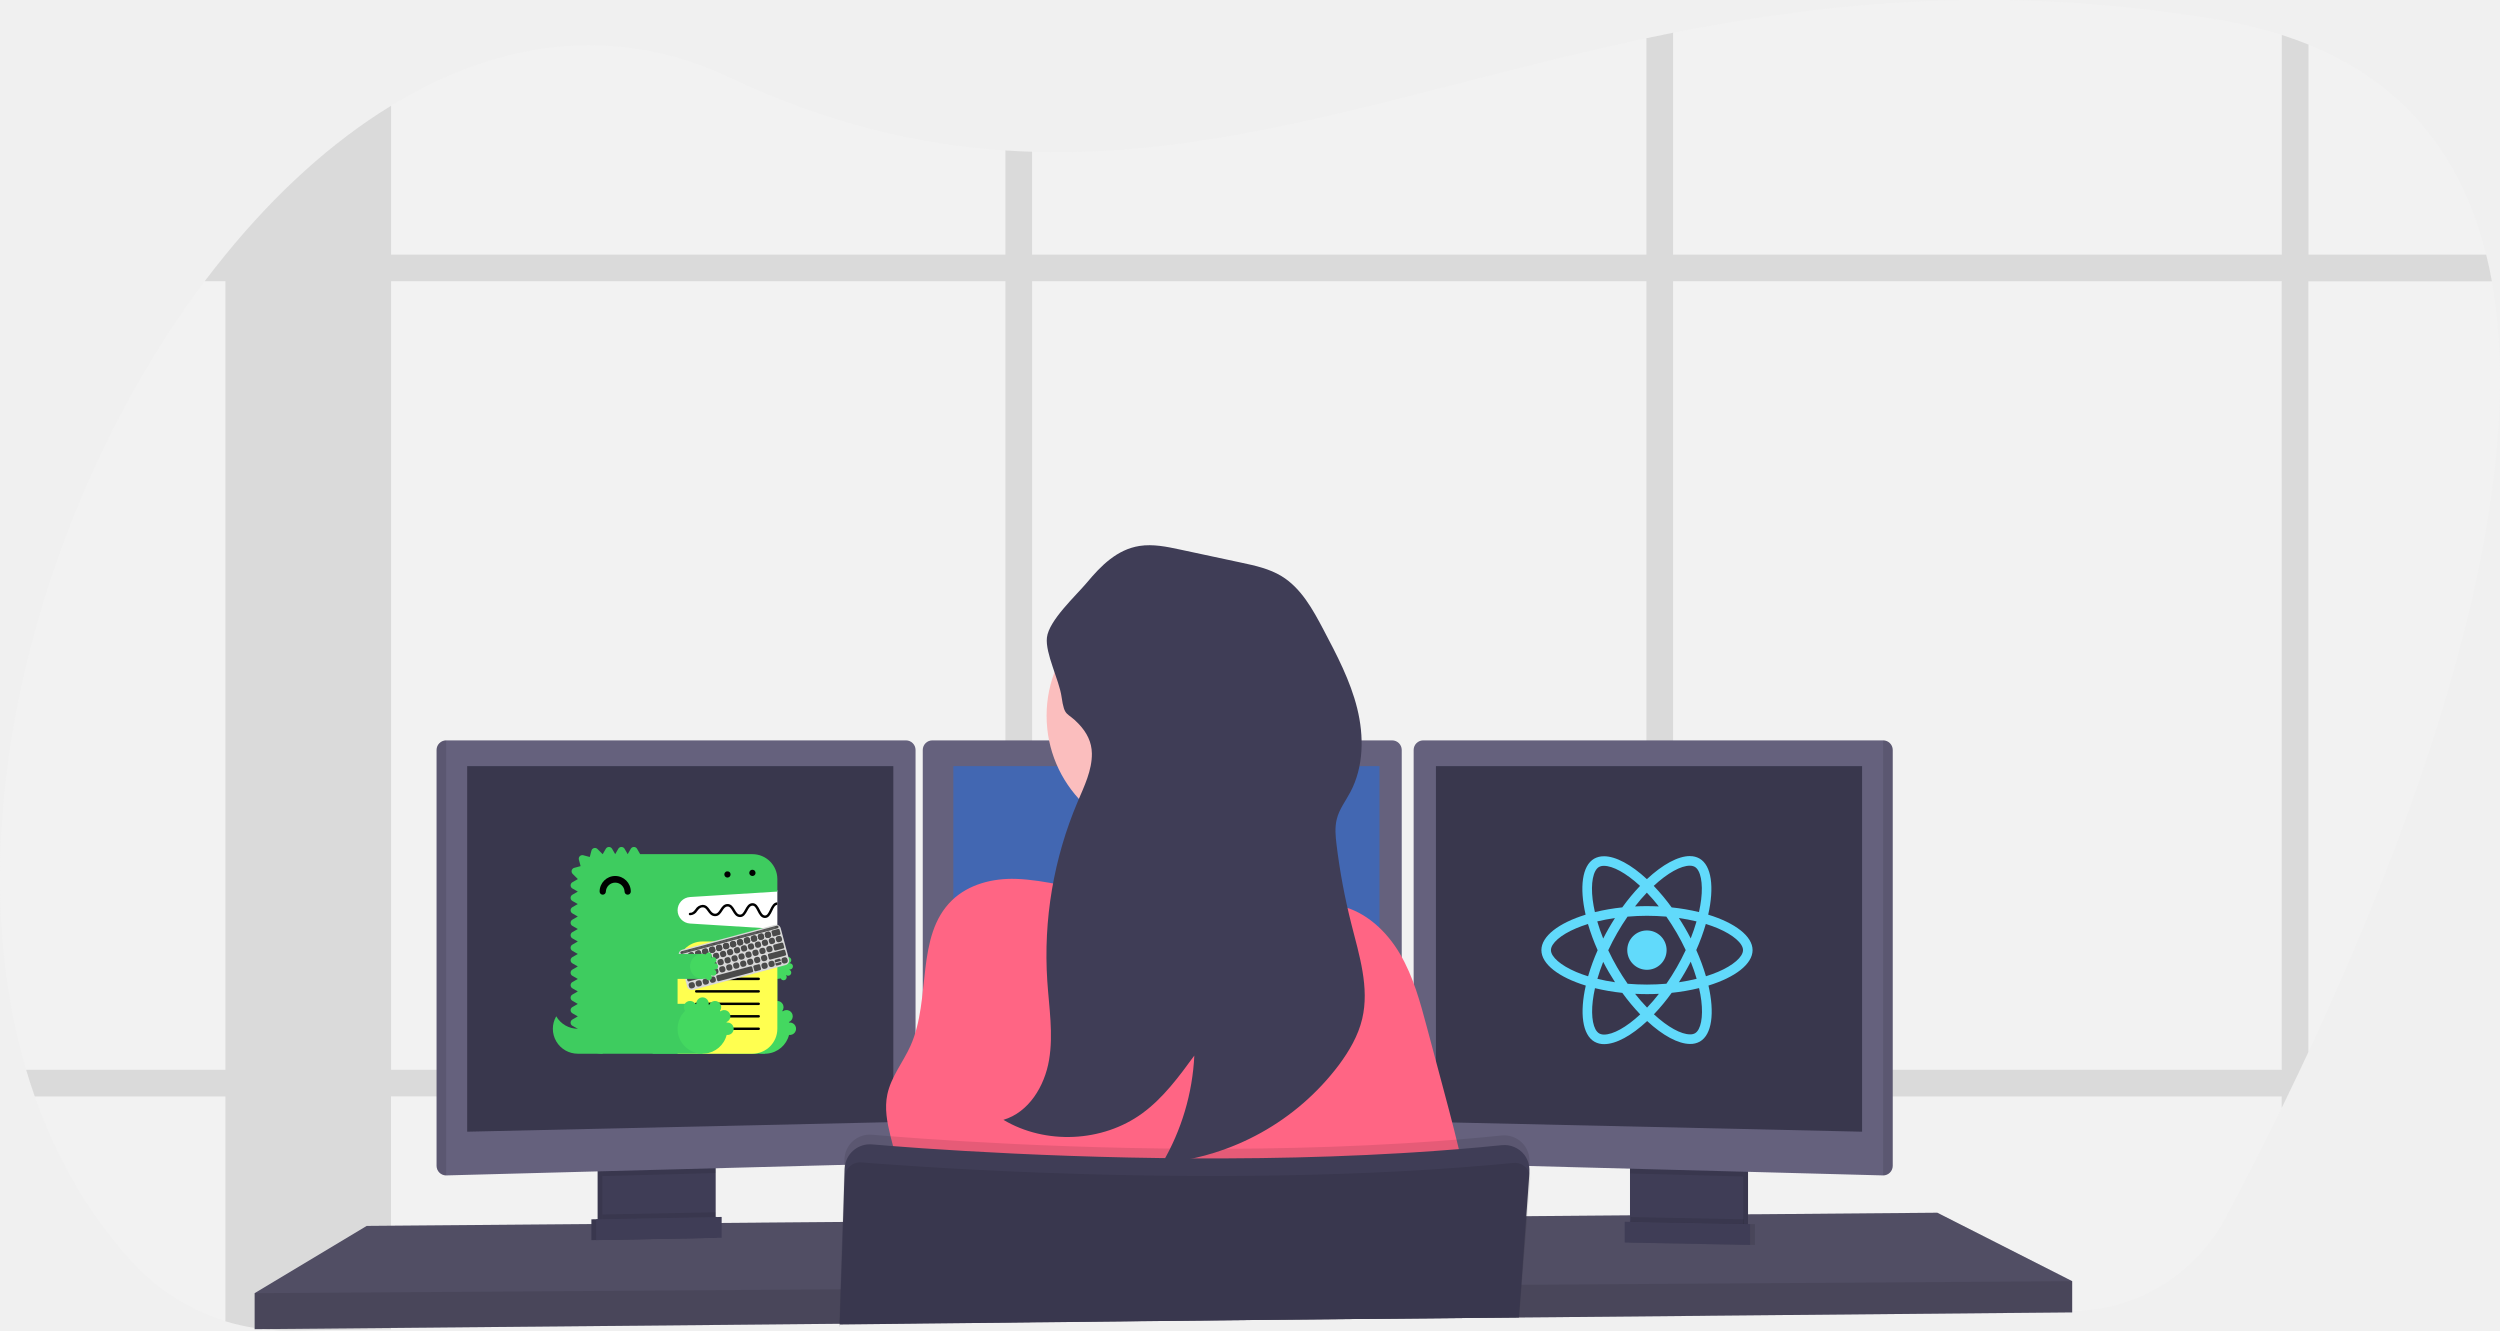
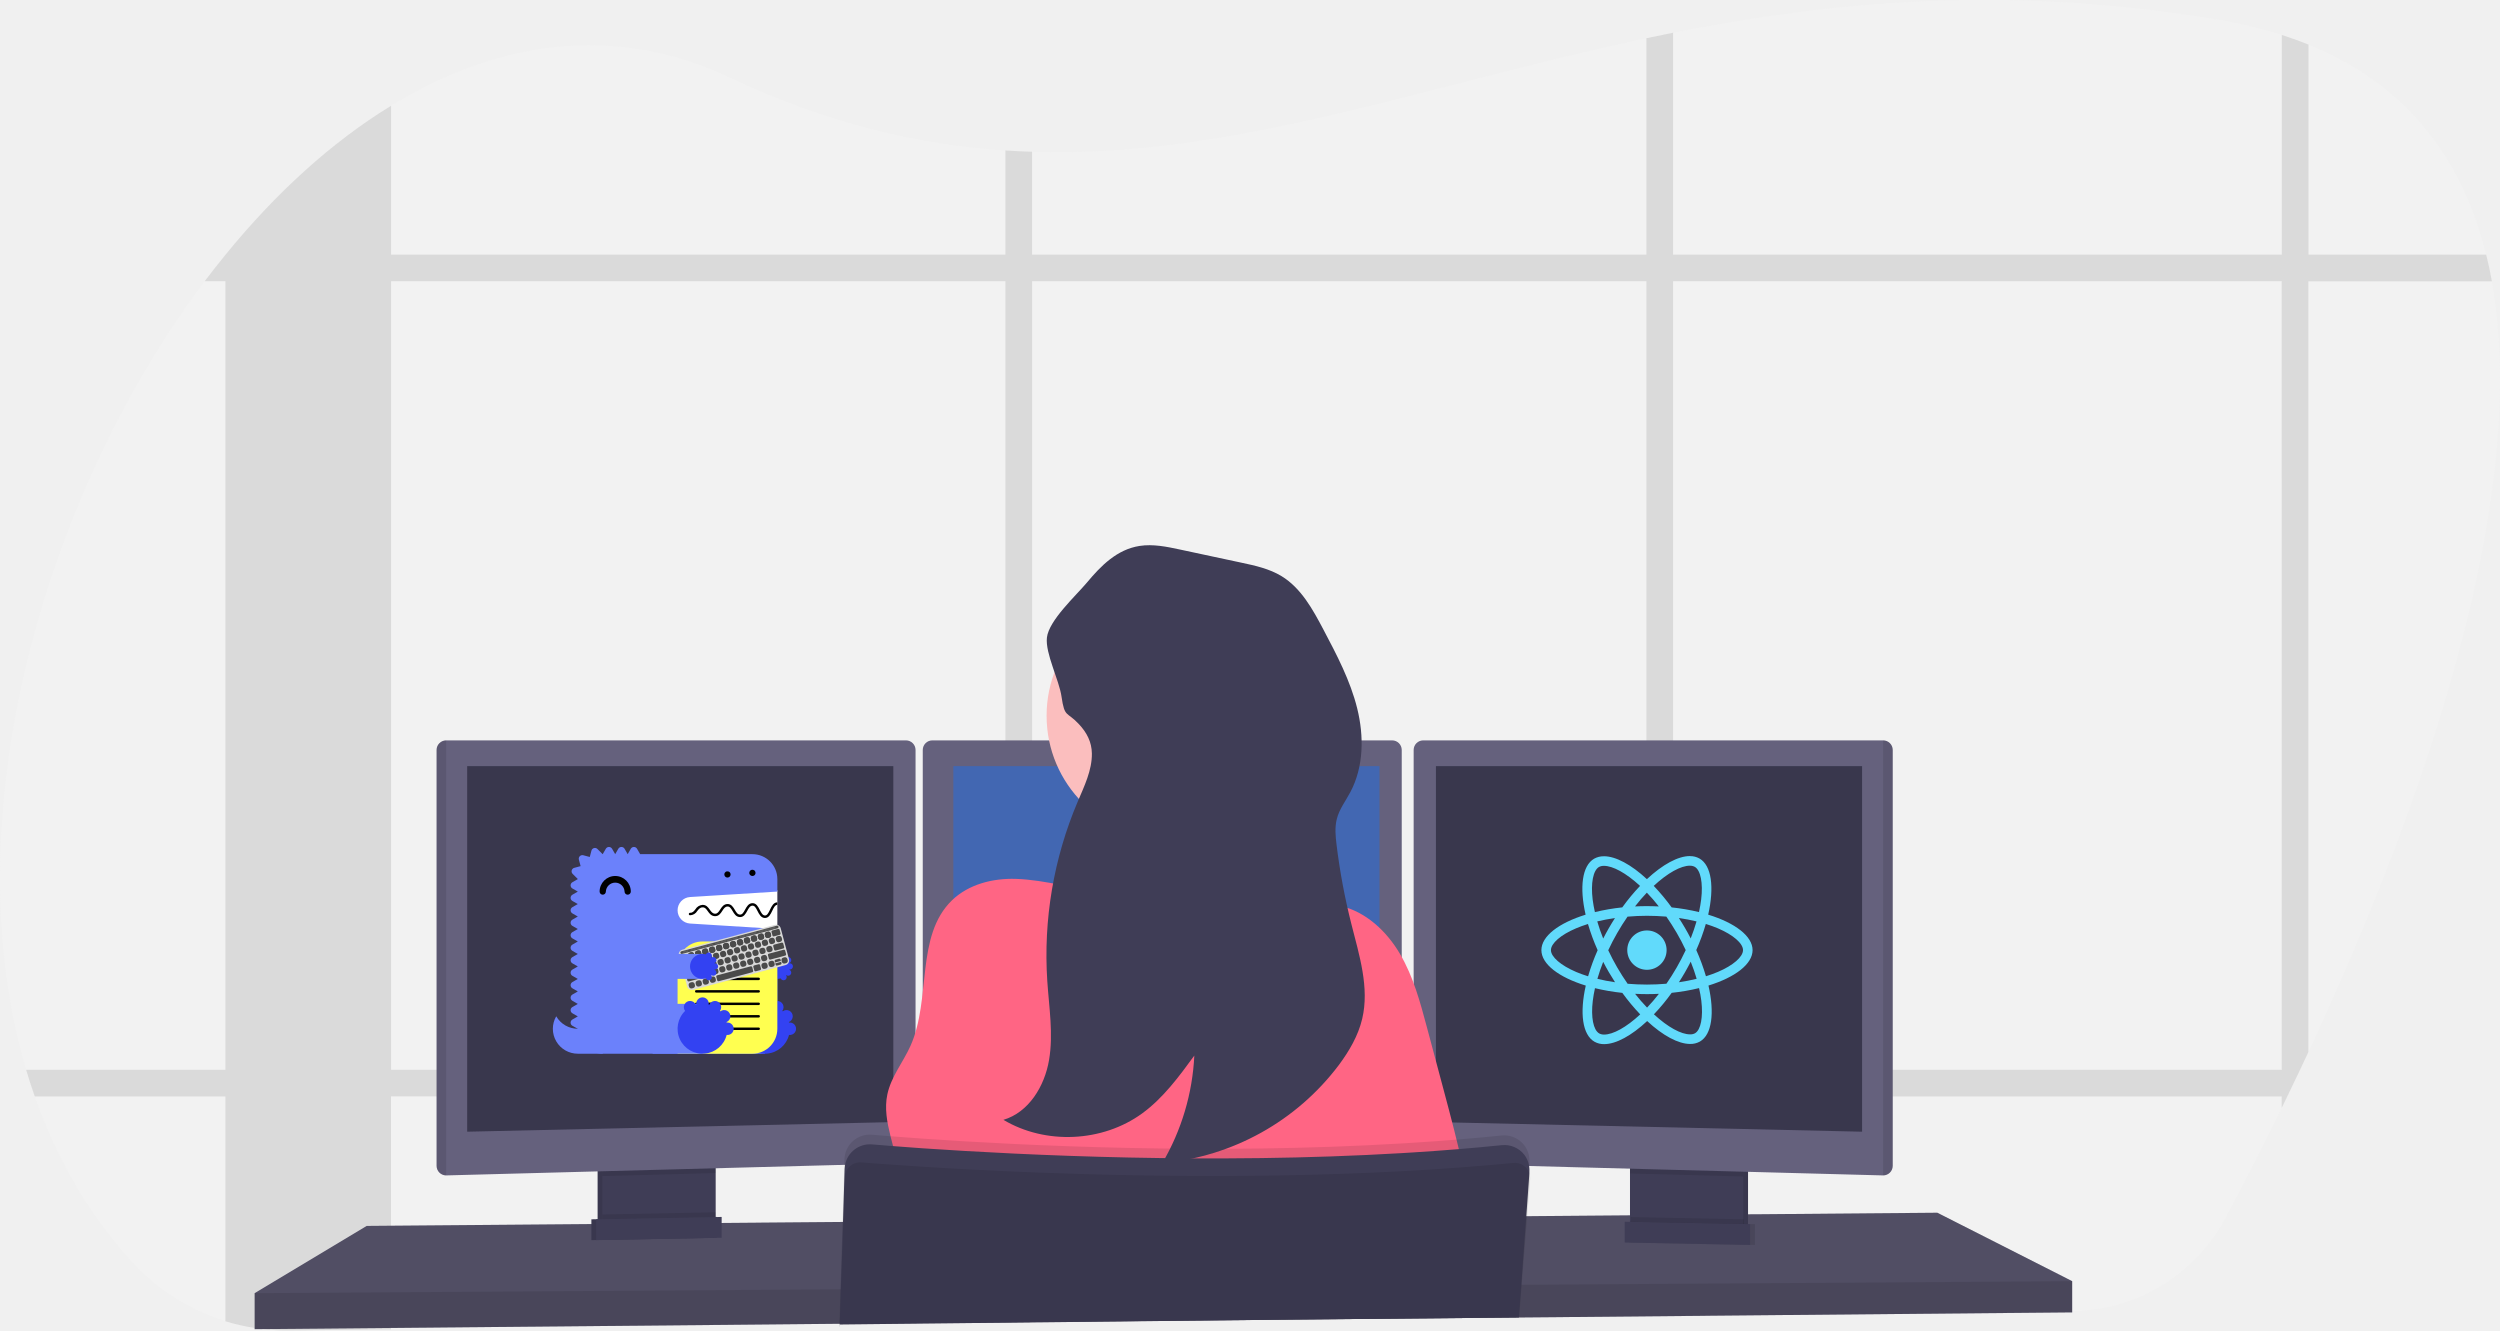
<svg xmlns="http://www.w3.org/2000/svg" width="1041.277" height="554.141" viewBox="0 0 1041.277 554.141">
  <g id="Group_24" data-name="Group 24" transform="translate(-440 -263)">
    <g id="Group_23" data-name="Group 23" transform="translate(439.989 262.965)">
      <path id="Path_299" data-name="Path 299" d="M1040.82,611.12q-1.74,3.75-3.47,7.4-2.7,5.67-5.33,11.12c-.78,1.61-1.56,3.19-2.32,4.77-8.6,17.57-16.63,33.11-23.45,45.89A73.21,73.21,0,0,1,942.44,719l-151.65,1.65h-1.6l-13,.14-11.12.12-34.1.37h-1.38l-17.36.19h-.53l-107,1.16-95.51,1-11.11.12-69,.75H429l-44.75.48h-.48l-141.5,1.53-42.33.46a87.991,87.991,0,0,1-10.79-.54h0c-1.22-.14-2.44-.3-3.65-.49a87.38,87.38,0,0,1-51.29-27.54C116,678.37,102.75,655,93.85,629.64q-1.93-5.49-3.6-11.12C59.44,514.37,97,380,164.6,290.08q4.25-5.64,8.64-11l.07-.08c20.79-25.52,44.1-46.84,68.93-62,44-26.91,92.75-34.49,140.7-11.9,40.57,19.12,78.45,28.11,115.17,30.55,3.71.24,7.42.42,11.11.53,84.23,2.65,163.17-27.7,255.87-47.29,3.69-.78,7.39-1.55,11.12-2.28,66.13-13.16,139.49-20.1,226.73-5.51a189.089,189.089,0,0,1,26.76,6.4q5.77,1.86,11.12,4c41.64,16.94,64.35,48.24,74,87.46q1.37,5.46,2.37,11.11C1134.3,384.41,1084.19,518.23,1040.82,611.12Z" transform="translate(-79.34 -172.91)" fill="#f2f2f2" />
      <path id="Path_300" data-name="Path 300" d="M576.36,618.52a95.21,95.21,0,0,1-1.87,11.12h93.7V618.52Zm-78.25,62.81,11.11-.09V653.77c-3.81-.17-7.52-.34-11.11-.52ZM265.19,618.52v11.12h198.5V618.52ZM1114.87,279h-74V191.51q-5.35-2.17-11.12-4V279H776.21V186.58c-3.73.73-7.43,1.5-11.12,2.28V279H509.22V236.15c-3.69-.11-7.4-.29-11.11-.53V279H242.24V217c-24.83,15.16-48.14,36.48-68.93,62h-.07v.08q-4.4,5.4-8.64,11h8.64V618.52h-83q1.66,5.63,3.6,11.12h79.39v93.62a87,87,0,0,0,12.2,2.79c1.21.19,2.43.35,3.65.49h0a87.991,87.991,0,0,0,10.79.54l42.33-.46v-97H498.11v94.21l11.11-.12V629.64H765.09V721l11.12-.12V629.64H1029.7v4.77c.76-1.58,1.54-3.16,2.32-4.77q2.63-5.45,5.33-11.12,1.73-3.64,3.47-7.4v-321h76.42Q1116.23,284.43,1114.87,279ZM242.24,618.52V290.08H498.11V618.52Zm267,0V290.08H765.09V618.52Zm520.48,0H776.21V290.08H1029.7Z" transform="translate(-79.34 -172.91)" opacity="0.1" />
      <path id="Path_301" data-name="Path 301" d="M863.09,533.65v13l-151.92,1.4-1.62.03-57.74.53-1.38.02-17.55.15h-.52l-106.98.99L349.77,551.4h-.15l-44.65.42-.48.01-198.4,1.82v-15l46.65-28,93.6-.78,2-.01.66-.01,2-.03,44.94-.37,2.01-.01.64-.01,2-.01L315,509.3l.38-.01,35.55-.3h.29l277.4-2.34,6.79-.05h.68l5.18-.05,37.65-.31,2-.03,1.85-.02h.96l11.71-.09,2.32-.03,3.11-.02,9.75-.09,15.47-.13,2-.02,3.48-.02h.65l74.71-.64Z" fill="#65617d" />
      <path id="Path_302" data-name="Path 302" d="M863.09,533.65v13l-151.92,1.4-1.62.03-57.74.53-1.38.02-17.55.15h-.52l-106.98.99L349.77,551.4h-.15l-44.65.42-.48.01-198.4,1.82v-15l46.65-28,93.6-.78,2-.01.66-.01,2-.03,44.94-.37,2.01-.01.64-.01,2-.01L315,509.3l.38-.01,35.55-.3h.29l277.4-2.34,6.79-.05h.68l5.18-.05,37.65-.31,2-.03,1.85-.02h.96l11.71-.09,2.32-.03,3.11-.02,9.75-.09,15.47-.13,2-.02,3.48-.02h.65l74.71-.64Z" opacity="0.2" />
      <path id="Path_303" data-name="Path 303" d="M375.44,656.57v24.49a6.13,6.13,0,0,1-3.5,5.54,6,6,0,0,1-2.5.6l-34.9.74a6,6,0,0,1-2.7-.57,6.12,6.12,0,0,1-3.57-5.57V656.57Z" transform="translate(-79.34 -172.91)" fill="#3f3d56" />
      <path id="Path_304" data-name="Path 304" d="M375.44,656.57v24.49a6.13,6.13,0,0,1-3.5,5.54,6,6,0,0,1-2.5.6l-34.9.74a6,6,0,0,1-2.7-.57,6.12,6.12,0,0,1-3.57-5.57V656.57Z" transform="translate(-79.34 -172.91)" opacity="0.1" />
      <path id="Path_305" data-name="Path 305" d="M377.44,656.57v24.49a6.13,6.13,0,0,1-3.5,5.54,6,6,0,0,1-2.5.6l-34.9.74a6,6,0,0,1-2.7-.57,6.12,6.12,0,0,1-3.57-5.57V656.57Z" transform="translate(-79.34 -172.91)" fill="#3f3d56" />
      <rect id="Rectangle_137" data-name="Rectangle 137" width="47.17" height="31.5" transform="translate(680.92 483.65)" fill="#3f3d56" />
      <rect id="Rectangle_138" data-name="Rectangle 138" width="47.17" height="31.5" transform="translate(680.92 483.65)" opacity="0.1" />
      <rect id="Rectangle_139" data-name="Rectangle 139" width="47.17" height="31.5" transform="translate(678.92 483.65)" fill="#3f3d56" />
      <path id="Path_306" data-name="Path 306" d="M298.09,483.65v4.97l-47.17,1.26v-6.23Z" opacity="0.1" />
      <path id="Path_307" data-name="Path 307" d="M460.69,485.27v168.2a4,4,0,0,1-3.85,3.95l-191.65,5.1h-.05a4,4,0,0,1-3.95-3.95V485.27a4,4,0,0,1,3.95-3.95h191.6a4,4,0,0,1,3.95,3.95Z" transform="translate(-79.34 -172.91)" fill="#65617d" />
      <path id="Path_308" data-name="Path 308" d="M265.19,481.32v181.2h-.05a4,4,0,0,1-3.95-3.95V485.27a4,4,0,0,1,3.95-3.95Z" transform="translate(-79.34 -172.91)" opacity="0.1" />
      <path id="Path_309" data-name="Path 309" d="M194.59,319.15h177.5V467.4l-177.5,4Z" fill="#39374d" />
      <path id="Path_310" data-name="Path 310" d="M726.09,483.65v6.41l-47.17-1.26v-5.15Z" opacity="0.1" />
      <path id="Path_311" data-name="Path 311" d="M867.69,485.27v173.3a4,4,0,0,1-4,3.95h0L672,657.42a4,4,0,0,1-3.85-3.95V485.27a4,4,0,0,1,3.95-3.95H863.7a4,4,0,0,1,3.99,3.95Z" transform="translate(-79.34 -172.91)" fill="#65617d" />
      <path id="Path_312" data-name="Path 312" d="M867.69,485.27v173.3a4,4,0,0,1-4,3.95h0V481.32h0a4,4,0,0,1,4,3.95Z" transform="translate(-79.34 -172.91)" opacity="0.1" />
      <path id="Path_313" data-name="Path 313" d="M775.59,319.15H598.09V467.4l177.5,4Z" fill="#39374d" />
      <path id="Path_314" data-name="Path 314" d="M663.19,485.27v168.2a4,4,0,0,1-3.85,3.95l-191.65,5.1h0a4,4,0,0,1-4-3.95V485.27a4,4,0,0,1,3.95-3.95h191.6A4,4,0,0,1,663.19,485.27Z" transform="translate(-79.34 -172.91)" fill="#65617d" />
      <path id="Path_315" data-name="Path 315" d="M397.09,319.15h177.5V467.4l-177.5,4Z" fill="#4267b2" />
      <path id="Path_316" data-name="Path 316" d="M863.09,533.65v13l-151.92,1.4-1.62.03-57.74.53-1.38.02-17.55.15h-.52l-106.98.99L349.77,551.4h-.15l-44.65.42-.48.01-198.4,1.82v-15l202.51-1.33h.48l40.99-.28h.19l283.08-1.87h.29l.17-.01h.47l4.79-.03h1.46l74.49-.5,4.4-.02.98-.01Z" opacity="0.1" />
      <circle id="Ellipse_111" data-name="Ellipse 111" cx="51.33" cy="51.33" r="51.33" transform="translate(435.93 246.82)" fill="#fbbebe" />
      <path id="Path_317" data-name="Path 317" d="M617.94,550.07s-99.5,12-90,0c3.44-4.34,4.39-17.2,4.2-31.85-.06-4.45-.22-9.06-.45-13.65-1.1-22-3.75-43.5-3.75-43.5s87-41,77-8.5c-4,13.13-2.69,31.57.35,48.88.89,5.05,1.92,10,3,14.7a344.66,344.66,0,0,0,9.65,33.92Z" transform="translate(-79.34 -172.91)" fill="#fbbebe" />
      <path id="Path_318" data-name="Path 318" d="M585.47,546c11.51-2.13,23.7-6,34.53-1.54,2.85,1.17,5.47,2.88,8.39,3.86s6.12,1.22,9.16,1.91c10.68,2.42,19.34,10.55,24.9,20s8.44,20.14,11.26,30.72l6.9,25.83c6,22.45,12,45.09,13.39,68.3a2437.506,2437.506,0,0,1-250.84,1.43c5.44-10.34,11-21.31,10.54-33s-7.19-23.22-4.76-34.74c1.55-7.34,6.57-13.39,9.64-20.22,8.75-19.52,1.94-45.79,17.32-60.65,6.92-6.68,17-9.21,26.63-8.89,12.28.41,24.85,4.24,37,6.11C555.09,547.48,569.79,548.88,585.47,546Z" transform="translate(-79.34 -172.91)" fill="#ff6584" />
      <path id="Path_319" data-name="Path 319" d="M716.37,657.17l-.1,1.43v.1l-.17,2.3-1.33,18.51-1.61,22.3-.46,6.28-1,13.44v.17l-107,1-175.59,1.9v.84h-.14v-1.12l.45-14.36.86-28.06.74-23.79.07-2.37a10.53,10.53,0,0,1,11.42-10.17c4.72.4,10.85.89,18.18,1.41l3,.22c42.33,2.94,120.56,6.74,199.5,2,1.66-.09,3.33-.19,5-.31,12.24-.77,24.47-1.76,36.58-3a10.53,10.53,0,0,1,11.6,11.23Z" transform="translate(-79.34 -172.91)" opacity="0.1" />
      <path id="Path_320" data-name="Path 320" d="M429.08,725.44v-.84l175.62-1.91,107-1h.3v-.17l1-13.44.43-6,1.64-22.61,1.29-17.9v-.44a10.617,10.617,0,0,0-.11-2.47.3.3,0,0,0,0-.1,10.391,10.391,0,0,0-2-4.64,10.54,10.54,0,0,0-9.42-4c-12.11,1.24-24.34,2.23-36.58,3-1.67.12-3.34.22-5,.31-78.94,4.69-157.17.89-199.5-2l-3-.22c-7.33-.52-13.46-1-18.18-1.41a10.54,10.54,0,0,0-11.24,8.53,11,11,0,0,0-.18,1.64l-.68,22.16L429.54,710l-.44,14.36v1.12Z" transform="translate(-79.34 -172.91)" fill="#3f3d56" />
      <path id="Path_321" data-name="Path 321" d="M716.67,664.18l-1.23,15.33-1.83,22.85-.46,5.72-1,12.81-.06.64v.17h0l-.15,1.48.11-1.48h-.29l-107,1-175.65,1.9v-.28l.49-14.36,1-28.06.64-18.65A6.36,6.36,0,0,1,434.3,658a6.25,6.25,0,0,1,3.78-.9c2.1.17,4.68.37,7.69.59,4.89.36,10.92.78,17.94,1.22,13,.82,29.31,1.7,48,2.42,52,2,122.2,2.67,188.88-3.17,3-.26,6.1-.55,9.13-.84a6.26,6.26,0,0,1,3.48.66,5.159,5.159,0,0,1,.86.54,6.14,6.14,0,0,1,2,2.46,3.564,3.564,0,0,1,.25.61A6.279,6.279,0,0,1,716.67,664.18Z" transform="translate(-79.34 -172.91)" opacity="0.1" />
      <path id="Path_322" data-name="Path 322" d="M377.44,677.87v3.19a6.13,6.13,0,0,1-3.5,5.54l-40.1.77a6.12,6.12,0,0,1-3.57-5.57v-3Z" transform="translate(-79.34 -172.91)" opacity="0.1" />
      <path id="Path_323" data-name="Path 323" d="M298.59,515.57l-52.25,1V507.9l52.25-1Z" fill="#3f3d56" />
      <path id="Path_324" data-name="Path 324" d="M298.59,515.57l-52.25,1V507.9l52.25-1Z" opacity="0.1" />
      <path id="Path_325" data-name="Path 325" d="M300.59,515.57l-52.25,1V507.9l52.25-1Z" fill="#3f3d56" />
      <path id="Path_326" data-name="Path 326" d="M758.56,679.87v3.19a6.13,6.13,0,0,0,3.5,5.54l40.1.77a6.12,6.12,0,0,0,3.57-5.57v-3Z" transform="translate(-79.34 -172.91)" opacity="0.1" />
      <path id="Path_327" data-name="Path 327" d="M678.72,517.57l52.25,1V509.9l-52.25-1Z" opacity="0.1" />
      <path id="Path_328" data-name="Path 328" d="M676.72,517.57l52.25,1V509.9l-52.25-1Z" fill="#3f3d56" />
      <path id="Path_329" data-name="Path 329" d="M534.13,486.79c.08,7-3.16,13.6-5.91,20.07a163.491,163.491,0,0,0-12.66,74.71c.73,11,2.58,22,.73,32.9s-8.43,21.77-19,24.9c17.53,10.45,41.26,9.35,57.76-2.66,8.79-6.4,15.34-15.33,21.75-24.11a97.86,97.86,0,0,1-13.31,44.75A103.43,103.43,0,0,0,637,616.53c4.31-5.81,8.06-12.19,9.72-19.23,3.09-13-1.22-26.51-4.51-39.5a266.055,266.055,0,0,1-6.17-33c-.43-3.56-.78-7.22.1-10.7,1-4.07,3.67-7.51,5.64-11.22,5.6-10.54,5.73-23.3,2.86-34.88s-8.49-22.26-14.06-32.81c-4.46-8.46-9.3-17.31-17.46-22.28-5.1-3.1-11-4.39-16.88-5.64l-25.37-5.43c-5.55-1.19-11.26-2.38-16.87-1.51-9.47,1.48-16.14,8.32-22,15.34-4.59,5.46-15.81,15.71-16.6,22.86-.72,6.59,5.1,17.63,6.09,24.58,1.3,9,2.22,6,7.3,11.52C532,478.05,534.07,482,534.13,486.79Z" transform="translate(-79.34 -172.91)" fill="#3f3d56" />
    </g>
    <g id="docusaurus_keytar" transform="translate(670.271 615.768)">
      <path id="Path_40" data-name="Path 40" d="M99,52h43.635V69.662H99Z" transform="translate(-49.132 -33.936)" fill="#fff" fill-rule="evenodd" />
-       <path id="Path_41" data-name="Path 41" d="M13.389,158.195A10.377,10.377,0,0,1,4.4,153a10.377,10.377,0,0,0,8.988,15.584H23.779V158.195Z" transform="translate(-3 -82.47)" fill="#3ecc5f" fill-rule="evenodd" />
-       <path id="Path_42" data-name="Path 42" d="M66.967,38.083l36.373-2.273V30.615A10.389,10.389,0,0,0,92.95,20.226H46.2l-1.3-2.249a1.5,1.5,0,0,0-2.6,0L41,20.226l-1.3-2.249a1.5,1.5,0,0,0-2.6,0l-1.3,2.249-1.3-2.249a1.5,1.5,0,0,0-2.6,0l-1.3,2.249-.034,0-2.152-2.151a1.5,1.5,0,0,0-2.508.672L25.21,21.4l-2.7-.723a1.5,1.5,0,0,0-1.836,1.837l.722,2.7-2.65.71a1.5,1.5,0,0,0-.673,2.509l2.152,2.152c0,.011,0,.022,0,.033l-2.249,1.3a1.5,1.5,0,0,0,0,2.6l2.249,1.3-2.249,1.3a1.5,1.5,0,0,0,0,2.6L20.226,41l-2.249,1.3a1.5,1.5,0,0,0,0,2.6l2.249,1.3-2.249,1.3a1.5,1.5,0,0,0,0,2.6l2.249,1.3-2.249,1.3a1.5,1.5,0,0,0,0,2.6l2.249,1.3-2.249,1.3a1.5,1.5,0,0,0,0,2.6l2.249,1.3-2.249,1.3a1.5,1.5,0,0,0,0,2.6l2.249,1.3-2.249,1.3a1.5,1.5,0,0,0,0,2.6l2.249,1.3-2.249,1.3a1.5,1.5,0,0,0,0,2.6l2.249,1.3-2.249,1.3a1.5,1.5,0,0,0,0,2.6l2.249,1.3-2.249,1.3a1.5,1.5,0,0,0,0,2.6l2.249,1.3-2.249,1.3a1.5,1.5,0,0,0,0,2.6l2.249,1.3A10.389,10.389,0,0,0,30.615,103.34H92.95A10.389,10.389,0,0,0,103.34,92.95V51.393L66.967,49.12a5.53,5.53,0,0,1,0-11.038" transform="translate(-9.836 -17.226)" fill="#3ecc5f" fill-rule="evenodd" />
-       <path id="Path_43" data-name="Path 43" d="M143,163.779h15.584V143H143Z" transform="translate(-70.275 -77.665)" fill="#3ecc5f" fill-rule="evenodd" />
-       <path id="Path_44" data-name="Path 44" d="M173.779,148.389a2.582,2.582,0,0,0-.332.033c-.02-.078-.038-.156-.06-.234a2.594,2.594,0,1,0-2.567-4.455q-.086-.088-.174-.175a2.593,2.593,0,1,0-4.461-2.569c-.077-.022-.154-.04-.231-.06a2.6,2.6,0,1,0-5.128,0c-.077.02-.154.038-.231.06a2.594,2.594,0,1,0-4.461,2.569,10.384,10.384,0,1,0,17.314,9.992,2.592,2.592,0,1,0,.332-5.161" transform="translate(-75.08 -75.262)" fill="#44d860" fill-rule="evenodd" />
-       <path id="Path_45" data-name="Path 45" d="M153,113.389h15.584V103H153Z" transform="translate(-75.08 -58.444)" fill="#3ecc5f" fill-rule="evenodd" />
-       <path id="Path_46" data-name="Path 46" d="M183.389,108.944a1.3,1.3,0,1,0,0-2.6,1.336,1.336,0,0,0-.166.017c-.01-.039-.019-.078-.03-.117a1.3,1.3,0,0,0-.5-2.5,1.285,1.285,0,0,0-.783.269q-.043-.044-.087-.087a1.285,1.285,0,0,0,.263-.776,1.3,1.3,0,0,0-2.493-.509,5.195,5.195,0,1,0,0,10,1.3,1.3,0,0,0,2.493-.509,1.285,1.285,0,0,0-.263-.776q.044-.043.087-.087a1.285,1.285,0,0,0,.783.269,1.3,1.3,0,0,0,.5-2.5c.011-.038.02-.078.03-.117a1.337,1.337,0,0,0,.166.017" transform="translate(-84.691 -57.894)" fill="#44d860" fill-rule="evenodd" />
+       <path id="Path_41" data-name="Path 41" d="M13.389,158.195A10.377,10.377,0,0,1,4.4,153a10.377,10.377,0,0,0,8.988,15.584H23.779V158.195Z" transform="translate(-3 -82.47)" fill="#6B81FB" fill-rule="evenodd" />
+       <path id="Path_42" data-name="Path 42" d="M66.967,38.083l36.373-2.273V30.615A10.389,10.389,0,0,0,92.95,20.226H46.2l-1.3-2.249a1.5,1.5,0,0,0-2.6,0L41,20.226l-1.3-2.249a1.5,1.5,0,0,0-2.6,0l-1.3,2.249-1.3-2.249a1.5,1.5,0,0,0-2.6,0l-1.3,2.249-.034,0-2.152-2.151a1.5,1.5,0,0,0-2.508.672L25.21,21.4l-2.7-.723a1.5,1.5,0,0,0-1.836,1.837l.722,2.7-2.65.71a1.5,1.5,0,0,0-.673,2.509l2.152,2.152c0,.011,0,.022,0,.033l-2.249,1.3a1.5,1.5,0,0,0,0,2.6l2.249,1.3-2.249,1.3a1.5,1.5,0,0,0,0,2.6L20.226,41l-2.249,1.3a1.5,1.5,0,0,0,0,2.6l2.249,1.3-2.249,1.3a1.5,1.5,0,0,0,0,2.6l2.249,1.3-2.249,1.3a1.5,1.5,0,0,0,0,2.6l2.249,1.3-2.249,1.3a1.5,1.5,0,0,0,0,2.6l2.249,1.3-2.249,1.3a1.5,1.5,0,0,0,0,2.6l2.249,1.3-2.249,1.3a1.5,1.5,0,0,0,0,2.6l2.249,1.3-2.249,1.3a1.5,1.5,0,0,0,0,2.6l2.249,1.3-2.249,1.3a1.5,1.5,0,0,0,0,2.6l2.249,1.3-2.249,1.3a1.5,1.5,0,0,0,0,2.6l2.249,1.3-2.249,1.3a1.5,1.5,0,0,0,0,2.6l2.249,1.3A10.389,10.389,0,0,0,30.615,103.34H92.95A10.389,10.389,0,0,0,103.34,92.95V51.393L66.967,49.12a5.53,5.53,0,0,1,0-11.038" transform="translate(-9.836 -17.226)" fill="#6B81FB" fill-rule="evenodd" />
+       <path id="Path_43" data-name="Path 43" d="M143,163.779h15.584V143H143Z" transform="translate(-70.275 -77.665)" fill="#6B81FB" fill-rule="evenodd" />
+       <path id="Path_44" data-name="Path 44" d="M173.779,148.389a2.582,2.582,0,0,0-.332.033c-.02-.078-.038-.156-.06-.234a2.594,2.594,0,1,0-2.567-4.455q-.086-.088-.174-.175a2.593,2.593,0,1,0-4.461-2.569c-.077-.022-.154-.04-.231-.06a2.6,2.6,0,1,0-5.128,0c-.077.02-.154.038-.231.06a2.594,2.594,0,1,0-4.461,2.569,10.384,10.384,0,1,0,17.314,9.992,2.592,2.592,0,1,0,.332-5.161" transform="translate(-75.08 -75.262)" fill="#3342F2" fill-rule="evenodd" />
+       <path id="Path_45" data-name="Path 45" d="M153,113.389h15.584V103H153Z" transform="translate(-75.08 -58.444)" fill="#6B81FB" fill-rule="evenodd" />
+       <path id="Path_46" data-name="Path 46" d="M183.389,108.944a1.3,1.3,0,1,0,0-2.6,1.336,1.336,0,0,0-.166.017c-.01-.039-.019-.078-.03-.117a1.3,1.3,0,0,0-.5-2.5,1.285,1.285,0,0,0-.783.269q-.043-.044-.087-.087a1.285,1.285,0,0,0,.263-.776,1.3,1.3,0,0,0-2.493-.509,5.195,5.195,0,1,0,0,10,1.3,1.3,0,0,0,2.493-.509,1.285,1.285,0,0,0-.263-.776q.044-.043.087-.087a1.285,1.285,0,0,0,.783.269,1.3,1.3,0,0,0,.5-2.5c.011-.038.02-.078.03-.117a1.337,1.337,0,0,0,.166.017" transform="translate(-84.691 -57.894)" fill="#3342F2" fill-rule="evenodd" />
      <path id="Path_47" data-name="Path 47" d="M52.188,48.292a1.3,1.3,0,0,1-1.3-1.3,3.9,3.9,0,0,0-7.792,0,1.3,1.3,0,1,1-2.6,0,6.493,6.493,0,0,1,12.987,0,1.3,1.3,0,0,1-1.3,1.3" transform="translate(-21.02 -28.41)" fill-rule="evenodd" />
      <path id="Path_48" data-name="Path 48" d="M103,139.752h31.168a10.389,10.389,0,0,0,10.389-10.389V93H113.389A10.389,10.389,0,0,0,103,103.389Z" transform="translate(-51.054 -53.638)" fill="#ffff50" fill-rule="evenodd" />
      <path id="Path_49" data-name="Path 49" d="M141.1,94.017H115.106a.519.519,0,1,1,0-1.039H141.1a.519.519,0,0,1,0,1.039m0,10.389H115.106a.519.519,0,1,1,0-1.039H141.1a.519.519,0,0,1,0,1.039m0,10.389H115.106a.519.519,0,1,1,0-1.039H141.1a.519.519,0,0,1,0,1.039m0-25.877H115.106a.519.519,0,1,1,0-1.039H141.1a.519.519,0,0,1,0,1.039m0,10.293H115.106a.519.519,0,1,1,0-1.039H141.1a.519.519,0,0,1,0,1.039m0,10.389H115.106a.519.519,0,1,1,0-1.039H141.1a.519.519,0,0,1,0,1.039m7.782-47.993c-.006,0-.011,0-.018,0-1.605.055-2.365,1.66-3.035,3.077-.7,1.48-1.24,2.443-2.126,2.414-.981-.035-1.542-1.144-2.137-2.317-.683-1.347-1.462-2.876-3.1-2.819-1.582.054-2.344,1.451-3.017,2.684-.715,1.313-1.2,2.112-2.141,2.075-1-.036-1.533-.938-2.149-1.981-.686-1.162-1.479-2.467-3.084-2.423-1.555.053-2.319,1.239-2.994,2.286-.713,1.106-1.213,1.781-2.164,1.741-1.025-.036-1.554-.784-2.167-1.65-.688-.973-1.463-2.074-3.062-2.021a3.815,3.815,0,0,0-2.959,1.879c-.64.812-1.14,1.456-2.2,1.415a.52.52,0,0,0-.037,1.039,3.588,3.588,0,0,0,3.05-1.811c.611-.777,1.139-1.448,2.178-1.483,1-.043,1.47.579,2.179,1.582.674.953,1.438,2.033,2.977,2.089,1.612.054,2.387-1.151,3.074-2.217.614-.953,1.144-1.775,2.156-1.81.931-.035,1.438.7,2.153,1.912.674,1.141,1.437,2.434,3.006,2.491,1.623.056,2.407-1.361,3.09-2.616.592-1.085,1.15-2.109,2.14-2.143.931-.022,1.417.829,2.135,2.249.671,1.326,1.432,2.828,3.026,2.886l.088,0c1.592,0,2.347-1.6,3.015-3.01.592-1.252,1.152-2.431,2.113-2.479Z" transform="translate(-55.378 -38.552)" fill-rule="evenodd" />
-       <path id="Path_50" data-name="Path 50" d="M83,163.779h20.779V143H83Z" transform="translate(-41.443 -77.665)" fill="#3ecc5f" fill-rule="evenodd" />
+       <path id="Path_50" data-name="Path 50" d="M83,163.779h20.779V143H83Z" transform="translate(-41.443 -77.665)" fill="#6B81FB" fill-rule="evenodd" />
      <g id="Group_8" data-name="Group 8" transform="matrix(0.966, -0.259, 0.259, 0.966, 51.971, 43.3)">
        <rect id="Rectangle_3" data-name="Rectangle 3" width="43.906" height="17.333" rx="2" transform="translate(0 0)" fill="#d8d8d8" />
        <g id="Group_2" data-name="Group 2" transform="translate(0.728 10.948)">
          <rect id="Rectangle_4" data-name="Rectangle 4" width="2.537" height="2.537" rx="1" transform="translate(7.985 0)" fill="#4a4a4a" />
          <rect id="Rectangle_5" data-name="Rectangle 5" width="2.537" height="2.537" rx="1" transform="translate(10.991 0)" fill="#4a4a4a" />
          <rect id="Rectangle_6" data-name="Rectangle 6" width="2.537" height="2.537" rx="1" transform="translate(13.997 0)" fill="#4a4a4a" />
          <rect id="Rectangle_7" data-name="Rectangle 7" width="2.537" height="2.537" rx="1" transform="translate(17.003 0)" fill="#4a4a4a" />
          <rect id="Rectangle_8" data-name="Rectangle 8" width="2.537" height="2.537" rx="1" transform="translate(20.009 0)" fill="#4a4a4a" />
          <rect id="Rectangle_9" data-name="Rectangle 9" width="2.537" height="2.537" rx="1" transform="translate(23.015 0)" fill="#4a4a4a" />
          <rect id="Rectangle_10" data-name="Rectangle 10" width="2.537" height="2.537" rx="1" transform="translate(26.021 0)" fill="#4a4a4a" />
          <rect id="Rectangle_11" data-name="Rectangle 11" width="2.537" height="2.537" rx="1" transform="translate(29.028 0)" fill="#4a4a4a" />
          <rect id="Rectangle_12" data-name="Rectangle 12" width="2.537" height="2.537" rx="1" transform="translate(32.034 0)" fill="#4a4a4a" />
          <path id="Path_51" data-name="Path 51" d="M.519,0H6.9A.519.519,0,0,1,7.421.52v1.5a.519.519,0,0,1-.519.519H.519A.519.519,0,0,1,0,2.017V.519A.519.519,0,0,1,.519,0ZM35.653,0h6.383a.519.519,0,0,1,.519.519v1.5a.519.519,0,0,1-.519.519H35.652a.519.519,0,0,1-.519-.519V.519A.519.519,0,0,1,35.652,0Z" transform="translate(0 0)" fill="#4a4a4a" fill-rule="evenodd" />
        </g>
        <g id="Group_3" data-name="Group 3" transform="translate(0.728 4.878)">
          <path id="Path_52" data-name="Path 52" d="M.519,0H2.956a.519.519,0,0,1,.519.519v1.5a.519.519,0,0,1-.519.519H.519A.519.519,0,0,1,0,2.017V.519A.519.519,0,0,1,.519,0Z" transform="translate(0 0)" fill="#4a4a4a" fill-rule="evenodd" />
          <rect id="Rectangle_13" data-name="Rectangle 13" width="2.537" height="2.537" rx="1" transform="translate(3.945 0)" fill="#4a4a4a" />
          <rect id="Rectangle_14" data-name="Rectangle 14" width="2.537" height="2.537" rx="1" transform="translate(6.951 0)" fill="#4a4a4a" />
          <rect id="Rectangle_15" data-name="Rectangle 15" width="2.537" height="2.537" rx="1" transform="translate(9.958 0)" fill="#4a4a4a" />
          <rect id="Rectangle_16" data-name="Rectangle 16" width="2.537" height="2.537" rx="1" transform="translate(12.964 0)" fill="#4a4a4a" />
          <rect id="Rectangle_17" data-name="Rectangle 17" width="2.537" height="2.537" rx="1" transform="translate(15.97 0)" fill="#4a4a4a" />
          <rect id="Rectangle_18" data-name="Rectangle 18" width="2.537" height="2.537" rx="1" transform="translate(18.976 0)" fill="#4a4a4a" />
          <rect id="Rectangle_19" data-name="Rectangle 19" width="2.537" height="2.537" rx="1" transform="translate(21.982 0)" fill="#4a4a4a" />
          <rect id="Rectangle_20" data-name="Rectangle 20" width="2.537" height="2.537" rx="1" transform="translate(24.988 0)" fill="#4a4a4a" />
          <rect id="Rectangle_21" data-name="Rectangle 21" width="2.537" height="2.537" rx="1" transform="translate(27.994 0)" fill="#4a4a4a" />
          <rect id="Rectangle_22" data-name="Rectangle 22" width="2.537" height="2.537" rx="1" transform="translate(31 0)" fill="#4a4a4a" />
          <rect id="Rectangle_23" data-name="Rectangle 23" width="2.537" height="2.537" rx="1" transform="translate(34.006 0)" fill="#4a4a4a" />
          <rect id="Rectangle_24" data-name="Rectangle 24" width="2.537" height="2.537" rx="1" transform="translate(37.012 0)" fill="#4a4a4a" />
          <rect id="Rectangle_25" data-name="Rectangle 25" width="2.537" height="2.537" rx="1" transform="translate(40.018 0)" fill="#4a4a4a" />
        </g>
        <g id="Group_4" data-name="Group 4" transform="translate(43.283 4.538) rotate(180)">
          <path id="Path_53" data-name="Path 53" d="M.519,0H2.956a.519.519,0,0,1,.519.519v1.5a.519.519,0,0,1-.519.519H.519A.519.519,0,0,1,0,2.017V.519A.519.519,0,0,1,.519,0Z" transform="translate(0 0)" fill="#4a4a4a" fill-rule="evenodd" />
          <rect id="Rectangle_26" data-name="Rectangle 26" width="2.537" height="2.537" rx="1" transform="translate(3.945 0)" fill="#4a4a4a" />
          <rect id="Rectangle_27" data-name="Rectangle 27" width="2.537" height="2.537" rx="1" transform="translate(6.951 0)" fill="#4a4a4a" />
          <rect id="Rectangle_28" data-name="Rectangle 28" width="2.537" height="2.537" rx="1" transform="translate(9.958 0)" fill="#4a4a4a" />
          <rect id="Rectangle_29" data-name="Rectangle 29" width="2.537" height="2.537" rx="1" transform="translate(12.964 0)" fill="#4a4a4a" />
          <rect id="Rectangle_30" data-name="Rectangle 30" width="2.537" height="2.537" rx="1" transform="translate(15.97 0)" fill="#4a4a4a" />
          <rect id="Rectangle_31" data-name="Rectangle 31" width="2.537" height="2.537" rx="1" transform="translate(18.976 0)" fill="#4a4a4a" />
          <rect id="Rectangle_32" data-name="Rectangle 32" width="2.537" height="2.537" rx="1" transform="translate(21.982 0)" fill="#4a4a4a" />
          <rect id="Rectangle_33" data-name="Rectangle 33" width="2.537" height="2.537" rx="1" transform="translate(24.988 0)" fill="#4a4a4a" />
          <rect id="Rectangle_34" data-name="Rectangle 34" width="2.537" height="2.537" rx="1" transform="translate(27.994 0)" fill="#4a4a4a" />
          <rect id="Rectangle_35" data-name="Rectangle 35" width="2.537" height="2.537" rx="1" transform="translate(31.001 0)" fill="#4a4a4a" />
          <rect id="Rectangle_36" data-name="Rectangle 36" width="2.537" height="2.537" rx="1" transform="translate(34.007 0)" fill="#4a4a4a" />
          <rect id="Rectangle_37" data-name="Rectangle 37" width="2.537" height="2.537" rx="1" transform="translate(37.013 0)" fill="#4a4a4a" />
          <rect id="Rectangle_38" data-name="Rectangle 38" width="2.537" height="2.537" rx="1" transform="translate(40.018 0)" fill="#4a4a4a" />
          <rect id="Rectangle_39" data-name="Rectangle 39" width="2.537" height="2.537" rx="1" transform="translate(3.945 0)" fill="#4a4a4a" />
          <rect id="Rectangle_40" data-name="Rectangle 40" width="2.537" height="2.537" rx="1" transform="translate(6.951 0)" fill="#4a4a4a" />
          <rect id="Rectangle_41" data-name="Rectangle 41" width="2.537" height="2.537" rx="1" transform="translate(9.958 0)" fill="#4a4a4a" />
          <rect id="Rectangle_42" data-name="Rectangle 42" width="2.537" height="2.537" rx="1" transform="translate(12.964 0)" fill="#4a4a4a" />
          <rect id="Rectangle_43" data-name="Rectangle 43" width="2.537" height="2.537" rx="1" transform="translate(15.97 0)" fill="#4a4a4a" />
          <rect id="Rectangle_44" data-name="Rectangle 44" width="2.537" height="2.537" rx="1" transform="translate(18.976 0)" fill="#4a4a4a" />
          <rect id="Rectangle_45" data-name="Rectangle 45" width="2.537" height="2.537" rx="1" transform="translate(21.982 0)" fill="#4a4a4a" />
          <rect id="Rectangle_46" data-name="Rectangle 46" width="2.537" height="2.537" rx="1" transform="translate(24.988 0)" fill="#4a4a4a" />
          <rect id="Rectangle_47" data-name="Rectangle 47" width="2.537" height="2.537" rx="1" transform="translate(27.994 0)" fill="#4a4a4a" />
          <rect id="Rectangle_48" data-name="Rectangle 48" width="2.537" height="2.537" rx="1" transform="translate(31.001 0)" fill="#4a4a4a" />
          <rect id="Rectangle_49" data-name="Rectangle 49" width="2.537" height="2.537" rx="1" transform="translate(34.007 0)" fill="#4a4a4a" />
          <rect id="Rectangle_50" data-name="Rectangle 50" width="2.537" height="2.537" rx="1" transform="translate(37.013 0)" fill="#4a4a4a" />
          <rect id="Rectangle_51" data-name="Rectangle 51" width="2.537" height="2.537" rx="1" transform="translate(40.018 0)" fill="#4a4a4a" />
        </g>
        <g id="Group_6" data-name="Group 6" transform="translate(0.728 7.883)">
          <path id="Path_54" data-name="Path 54" d="M.519,0h3.47a.519.519,0,0,1,.519.519v1.5a.519.519,0,0,1-.519.519H.519A.519.519,0,0,1,0,2.017V.52A.519.519,0,0,1,.519,0Z" transform="translate(0 0)" fill="#4a4a4a" fill-rule="evenodd" />
          <g id="Group_5" data-name="Group 5" transform="translate(5.073 0)">
            <rect id="Rectangle_52" data-name="Rectangle 52" width="2.537" height="2.537" rx="1" transform="translate(0 0)" fill="#4a4a4a" />
            <rect id="Rectangle_53" data-name="Rectangle 53" width="2.537" height="2.537" rx="1" transform="translate(3.006 0)" fill="#4a4a4a" />
            <rect id="Rectangle_54" data-name="Rectangle 54" width="2.537" height="2.537" rx="1" transform="translate(6.012 0)" fill="#4a4a4a" />
            <rect id="Rectangle_55" data-name="Rectangle 55" width="2.537" height="2.537" rx="1" transform="translate(9.018 0)" fill="#4a4a4a" />
            <rect id="Rectangle_56" data-name="Rectangle 56" width="2.537" height="2.537" rx="1" transform="translate(12.025 0)" fill="#4a4a4a" />
            <rect id="Rectangle_57" data-name="Rectangle 57" width="2.537" height="2.537" rx="1" transform="translate(15.031 0)" fill="#4a4a4a" />
            <rect id="Rectangle_58" data-name="Rectangle 58" width="2.537" height="2.537" rx="1" transform="translate(18.037 0)" fill="#4a4a4a" />
            <rect id="Rectangle_59" data-name="Rectangle 59" width="2.537" height="2.537" rx="1" transform="translate(21.042 0)" fill="#4a4a4a" />
            <rect id="Rectangle_60" data-name="Rectangle 60" width="2.537" height="2.537" rx="1" transform="translate(24.049 0)" fill="#4a4a4a" />
            <rect id="Rectangle_61" data-name="Rectangle 61" width="2.537" height="2.537" rx="1" transform="translate(27.055 0)" fill="#4a4a4a" />
            <rect id="Rectangle_62" data-name="Rectangle 62" width="2.537" height="2.537" rx="1" transform="translate(30.061 0)" fill="#4a4a4a" />
          </g>
          <path id="Path_55" data-name="Path 55" d="M.52,0H3.8a.519.519,0,0,1,.519.519v1.5a.519.519,0,0,1-.519.519H.519A.519.519,0,0,1,0,2.017V.52A.519.519,0,0,1,.519,0Z" transform="translate(38.234 0)" fill="#4a4a4a" fill-rule="evenodd" />
        </g>
        <g id="Group_7" data-name="Group 7" transform="translate(0.728 14.084)">
          <rect id="Rectangle_63" data-name="Rectangle 63" width="2.537" height="2.537" rx="1" transform="translate(0 0)" fill="#4a4a4a" />
          <rect id="Rectangle_64" data-name="Rectangle 64" width="2.537" height="2.537" rx="1" transform="translate(3.006 0)" fill="#4a4a4a" />
          <rect id="Rectangle_65" data-name="Rectangle 65" width="2.537" height="2.537" rx="1" transform="translate(6.012 0)" fill="#4a4a4a" />
          <rect id="Rectangle_66" data-name="Rectangle 66" width="2.537" height="2.537" rx="1" transform="translate(9.018 0)" fill="#4a4a4a" />
          <path id="Path_56" data-name="Path 56" d="M.519,0H14.981A.519.519,0,0,1,15.5.519v1.5a.519.519,0,0,1-.519.519H.519A.519.519,0,0,1,0,2.018V.519A.519.519,0,0,1,.519,0Zm15.97,0h1.874a.519.519,0,0,1,.519.519v1.5a.519.519,0,0,1-.519.519H16.489a.519.519,0,0,1-.519-.519V.519A.519.519,0,0,1,16.489,0Z" transform="translate(12.024 0)" fill="#4a4a4a" fill-rule="evenodd" />
          <rect id="Rectangle_67" data-name="Rectangle 67" width="2.537" height="2.537" rx="1" transform="translate(31.376 0)" fill="#4a4a4a" />
          <rect id="Rectangle_68" data-name="Rectangle 68" width="2.537" height="2.537" rx="1" transform="translate(34.382 0)" fill="#4a4a4a" />
          <rect id="Rectangle_69" data-name="Rectangle 69" width="2.537" height="2.537" rx="1" transform="translate(40.018 0)" fill="#4a4a4a" />
          <path id="Path_57" data-name="Path 57" d="M2.537,0V.561a.519.519,0,0,1-.519.519H.519A.519.519,0,0,1,0,.561V0Z" transform="translate(39.736 1.08) rotate(180)" fill="#4a4a4a" />
          <path id="Path_58" data-name="Path 58" d="M2.537,0V.561a.519.519,0,0,1-.519.519H.519A.519.519,0,0,1,0,.561V0Z" transform="translate(37.2 1.456)" fill="#4a4a4a" />
        </g>
        <rect id="Rectangle_70" data-name="Rectangle 70" width="42.273" height="1.127" rx="0.564" transform="translate(0.915 0.556)" fill="#4a4a4a" />
        <rect id="Rectangle_71" data-name="Rectangle 71" width="2.37" height="0.752" rx="0.376" transform="translate(1.949 0.744)" fill="#d8d8d8" opacity="0.136" />
        <rect id="Rectangle_72" data-name="Rectangle 72" width="2.37" height="0.752" rx="0.376" transform="translate(5.193 0.744)" fill="#d8d8d8" opacity="0.136" />
        <rect id="Rectangle_73" data-name="Rectangle 73" width="2.37" height="0.752" rx="0.376" transform="translate(7.688 0.744)" fill="#d8d8d8" opacity="0.136" />
        <rect id="Rectangle_74" data-name="Rectangle 74" width="2.37" height="0.752" rx="0.376" transform="translate(10.183 0.744)" fill="#d8d8d8" opacity="0.136" />
        <rect id="Rectangle_75" data-name="Rectangle 75" width="2.37" height="0.752" rx="0.376" transform="translate(12.679 0.744)" fill="#d8d8d8" opacity="0.136" />
        <rect id="Rectangle_76" data-name="Rectangle 76" width="2.37" height="0.752" rx="0.376" transform="translate(15.797 0.744)" fill="#d8d8d8" opacity="0.136" />
        <rect id="Rectangle_77" data-name="Rectangle 77" width="2.37" height="0.752" rx="0.376" transform="translate(18.292 0.744)" fill="#d8d8d8" opacity="0.136" />
        <rect id="Rectangle_78" data-name="Rectangle 78" width="2.37" height="0.752" rx="0.376" transform="translate(20.788 0.744)" fill="#d8d8d8" opacity="0.136" />
        <rect id="Rectangle_79" data-name="Rectangle 79" width="2.37" height="0.752" rx="0.376" transform="translate(23.283 0.744)" fill="#d8d8d8" opacity="0.136" />
        <rect id="Rectangle_80" data-name="Rectangle 80" width="2.37" height="0.752" rx="0.376" transform="translate(26.402 0.744)" fill="#d8d8d8" opacity="0.136" />
        <rect id="Rectangle_81" data-name="Rectangle 81" width="2.37" height="0.752" rx="0.376" transform="translate(28.897 0.744)" fill="#d8d8d8" opacity="0.136" />
        <rect id="Rectangle_82" data-name="Rectangle 82" width="2.37" height="0.752" rx="0.376" transform="translate(31.393 0.744)" fill="#d8d8d8" opacity="0.136" />
        <rect id="Rectangle_83" data-name="Rectangle 83" width="2.37" height="0.752" rx="0.376" transform="translate(34.512 0.744)" fill="#d8d8d8" opacity="0.136" />
        <rect id="Rectangle_84" data-name="Rectangle 84" width="2.37" height="0.752" rx="0.376" transform="translate(37.007 0.744)" fill="#d8d8d8" opacity="0.136" />
        <rect id="Rectangle_85" data-name="Rectangle 85" width="2.37" height="0.752" rx="0.376" transform="translate(39.502 0.744)" fill="#d8d8d8" opacity="0.136" />
      </g>
-       <path id="Path_59" data-name="Path 59" d="M123.779,148.389a2.583,2.583,0,0,0-.332.033c-.02-.078-.038-.156-.06-.234a2.594,2.594,0,1,0-2.567-4.455q-.086-.088-.174-.175a2.593,2.593,0,1,0-4.461-2.569c-.077-.022-.154-.04-.231-.06a2.6,2.6,0,1,0-5.128,0c-.077.02-.154.038-.231.06a2.594,2.594,0,1,0-4.461,2.569,10.384,10.384,0,1,0,17.314,9.992,2.592,2.592,0,1,0,.332-5.161" transform="translate(-51.054 -75.262)" fill="#44d860" fill-rule="evenodd" />
-       <path id="Path_60" data-name="Path 60" d="M83,113.389h20.779V103H83Z" transform="translate(-41.443 -58.444)" fill="#3ecc5f" fill-rule="evenodd" />
-       <path id="Path_61" data-name="Path 61" d="M123.389,108.944a1.3,1.3,0,1,0,0-2.6,1.338,1.338,0,0,0-.166.017c-.01-.039-.019-.078-.03-.117a1.3,1.3,0,0,0-.5-2.5,1.285,1.285,0,0,0-.783.269q-.043-.044-.087-.087a1.285,1.285,0,0,0,.263-.776,1.3,1.3,0,0,0-2.493-.509,5.195,5.195,0,1,0,0,10,1.3,1.3,0,0,0,2.493-.509,1.285,1.285,0,0,0-.263-.776q.044-.043.087-.087a1.285,1.285,0,0,0,.783.269,1.3,1.3,0,0,0,.5-2.5c.011-.038.02-.078.03-.117a1.335,1.335,0,0,0,.166.017" transform="translate(-55.859 -57.894)" fill="#44d860" fill-rule="evenodd" />
+       <path id="Path_59" data-name="Path 59" d="M123.779,148.389a2.583,2.583,0,0,0-.332.033c-.02-.078-.038-.156-.06-.234a2.594,2.594,0,1,0-2.567-4.455q-.086-.088-.174-.175a2.593,2.593,0,1,0-4.461-2.569c-.077-.022-.154-.04-.231-.06a2.6,2.6,0,1,0-5.128,0c-.077.02-.154.038-.231.06a2.594,2.594,0,1,0-4.461,2.569,10.384,10.384,0,1,0,17.314,9.992,2.592,2.592,0,1,0,.332-5.161" transform="translate(-51.054 -75.262)" fill="#3342F2" fill-rule="evenodd" />
+       <path id="Path_60" data-name="Path 60" d="M83,113.389h20.779V103H83Z" transform="translate(-41.443 -58.444)" fill="#6B81FB" fill-rule="evenodd" />
+       <path id="Path_61" data-name="Path 61" d="M123.389,108.944a1.3,1.3,0,1,0,0-2.6,1.338,1.338,0,0,0-.166.017c-.01-.039-.019-.078-.03-.117a1.3,1.3,0,0,0-.5-2.5,1.285,1.285,0,0,0-.783.269q-.043-.044-.087-.087a1.285,1.285,0,0,0,.263-.776,1.3,1.3,0,0,0-2.493-.509,5.195,5.195,0,1,0,0,10,1.3,1.3,0,0,0,2.493-.509,1.285,1.285,0,0,0-.263-.776q.044-.043.087-.087a1.285,1.285,0,0,0,.783.269,1.3,1.3,0,0,0,.5-2.5c.011-.038.02-.078.03-.117a1.335,1.335,0,0,0,.166.017" transform="translate(-55.859 -57.894)" fill="#3342F2" fill-rule="evenodd" />
      <path id="Path_62" data-name="Path 62" d="M141.8,38.745a1.41,1.41,0,0,1-.255-.026,1.309,1.309,0,0,1-.244-.073,1.349,1.349,0,0,1-.224-.119,1.967,1.967,0,0,1-.2-.161,1.52,1.52,0,0,1-.161-.2,1.282,1.282,0,0,1-.218-.722,1.41,1.41,0,0,1,.026-.255,1.5,1.5,0,0,1,.072-.244,1.364,1.364,0,0,1,.12-.223,1.252,1.252,0,0,1,.358-.358,1.349,1.349,0,0,1,.224-.119,1.309,1.309,0,0,1,.244-.073,1.2,1.2,0,0,1,.509,0,1.262,1.262,0,0,1,.468.192,1.968,1.968,0,0,1,.2.161,1.908,1.908,0,0,1,.161.2,1.322,1.322,0,0,1,.12.223,1.361,1.361,0,0,1,.1.5,1.317,1.317,0,0,1-.379.919,1.968,1.968,0,0,1-.2.161,1.346,1.346,0,0,1-.223.119,1.332,1.332,0,0,1-.5.1m10.389-.649a1.326,1.326,0,0,1-.92-.379,1.979,1.979,0,0,1-.161-.2,1.282,1.282,0,0,1-.218-.722,1.326,1.326,0,0,1,.379-.919,1.967,1.967,0,0,1,.2-.161,1.351,1.351,0,0,1,.224-.119,1.308,1.308,0,0,1,.244-.073,1.2,1.2,0,0,1,.509,0,1.262,1.262,0,0,1,.468.192,1.967,1.967,0,0,1,.2.161,1.326,1.326,0,0,1,.379.919,1.461,1.461,0,0,1-.026.255,1.323,1.323,0,0,1-.073.244,1.847,1.847,0,0,1-.119.223,1.911,1.911,0,0,1-.161.2,1.967,1.967,0,0,1-.2.161,1.294,1.294,0,0,1-.722.218" transform="translate(-69.074 -26.006)" fill-rule="evenodd" />
    </g>
    <g id="React-icon" transform="translate(906.3 541.56)">
      <path id="Path_330" data-name="Path 330" d="M263.668,117.179c0-5.827-7.3-11.35-18.487-14.775,2.582-11.4,1.434-20.477-3.622-23.382a7.861,7.861,0,0,0-4.016-1v4a4.152,4.152,0,0,1,2.044.466c2.439,1.4,3.5,6.724,2.672,13.574-.2,1.685-.52,3.461-.914,5.272a86.9,86.9,0,0,0-11.386-1.954,87.469,87.469,0,0,0-7.459-8.965c5.845-5.433,11.332-8.41,15.062-8.41V78h0c-4.931,0-11.386,3.514-17.913,9.611-6.527-6.061-12.982-9.539-17.913-9.539v4c3.712,0,9.216,2.959,15.062,8.356a84.687,84.687,0,0,0-7.405,8.947,83.732,83.732,0,0,0-11.4,1.972c-.412-1.793-.717-3.532-.932-5.2-.843-6.85.2-12.175,2.618-13.592a3.991,3.991,0,0,1,2.062-.466v-4h0a8,8,0,0,0-4.052,1c-5.039,2.9-6.168,11.96-3.568,23.328-11.153,3.443-18.415,8.947-18.415,14.757,0,5.828,7.3,11.35,18.487,14.775-2.582,11.4-1.434,20.477,3.622,23.382a7.882,7.882,0,0,0,4.034,1c4.931,0,11.386-3.514,17.913-9.611,6.527,6.061,12.982,9.539,17.913,9.539a8,8,0,0,0,4.052-1c5.039-2.9,6.168-11.96,3.568-23.328C256.406,128.511,263.668,122.988,263.668,117.179Zm-23.346-11.96c-.663,2.313-1.488,4.7-2.421,7.083-.735-1.434-1.506-2.869-2.349-4.3-.825-1.434-1.7-2.833-2.582-4.2C235.517,104.179,237.974,104.645,240.323,105.219Zm-8.212,19.1c-1.4,2.421-2.833,4.716-4.321,6.85-2.672.233-5.379.359-8.1.359-2.708,0-5.415-.126-8.069-.341q-2.232-3.2-4.339-6.814-2.044-3.523-3.73-7.136c1.112-2.4,2.367-4.805,3.712-7.154,1.4-2.421,2.833-4.716,4.321-6.85,2.672-.233,5.379-.359,8.1-.359,2.708,0,5.415.126,8.069.341q2.232,3.2,4.339,6.814,2.044,3.523,3.73,7.136C234.692,119.564,233.455,121.966,232.11,124.315Zm5.792-2.331c.968,2.4,1.793,4.805,2.474,7.136-2.349.574-4.823,1.058-7.387,1.434.879-1.381,1.757-2.8,2.582-4.25C236.4,124.871,237.167,123.419,237.9,121.984ZM219.72,141.116a73.921,73.921,0,0,1-4.985-5.738c1.614.072,3.263.126,4.931.126,1.685,0,3.353-.036,4.985-.126A69.993,69.993,0,0,1,219.72,141.116ZM206.38,130.555c-2.546-.377-5-.843-7.352-1.417.663-2.313,1.488-4.7,2.421-7.083.735,1.434,1.506,2.869,2.349,4.3S205.5,129.192,206.38,130.555ZM219.63,93.241a73.924,73.924,0,0,1,4.985,5.738c-1.614-.072-3.263-.126-4.931-.126-1.686,0-3.353.036-4.985.126A69.993,69.993,0,0,1,219.63,93.241ZM206.362,103.8c-.879,1.381-1.757,2.8-2.582,4.25-.825,1.434-1.6,2.869-2.331,4.3-.968-2.4-1.793-4.805-2.474-7.136C201.323,104.663,203.8,104.179,206.362,103.8Zm-16.227,22.449c-6.348-2.708-10.454-6.258-10.454-9.073s4.106-6.383,10.454-9.073c1.542-.663,3.228-1.255,4.967-1.811a86.122,86.122,0,0,0,4.034,10.92,84.9,84.9,0,0,0-3.981,10.866C193.38,127.525,191.694,126.915,190.134,126.252Zm9.647,25.623c-2.439-1.4-3.5-6.724-2.672-13.574.2-1.686.52-3.461.914-5.272a86.9,86.9,0,0,0,11.386,1.954,87.465,87.465,0,0,0,7.459,8.965c-5.845,5.433-11.332,8.41-15.062,8.41A4.279,4.279,0,0,1,199.781,151.875Zm42.532-13.663c.843,6.85-.2,12.175-2.618,13.592a3.99,3.99,0,0,1-2.062.466c-3.712,0-9.216-2.959-15.062-8.356a84.689,84.689,0,0,0,7.405-8.947,83.731,83.731,0,0,0,11.4-1.972A50.194,50.194,0,0,1,242.313,138.212Zm6.9-11.96c-1.542.663-3.228,1.255-4.967,1.811a86.12,86.12,0,0,0-4.034-10.92,84.9,84.9,0,0,0,3.981-10.866c1.775.556,3.461,1.165,5.039,1.829,6.348,2.708,10.454,6.258,10.454,9.073C259.67,119.994,255.564,123.562,249.216,126.252Z" fill="#61dafb" />
      <path id="Path_331" data-name="Path 331" d="M320.8,78.4Z" transform="translate(-119.082 -0.328)" fill="#61dafb" />
      <circle id="Ellipse_112" data-name="Ellipse 112" cx="8.194" cy="8.194" r="8.194" transform="translate(211.472 108.984)" fill="#61dafb" />
      <path id="Path_332" data-name="Path 332" d="M520.5,78.1Z" transform="translate(-282.975 -0.082)" fill="#61dafb" />
    </g>
  </g>
</svg>
